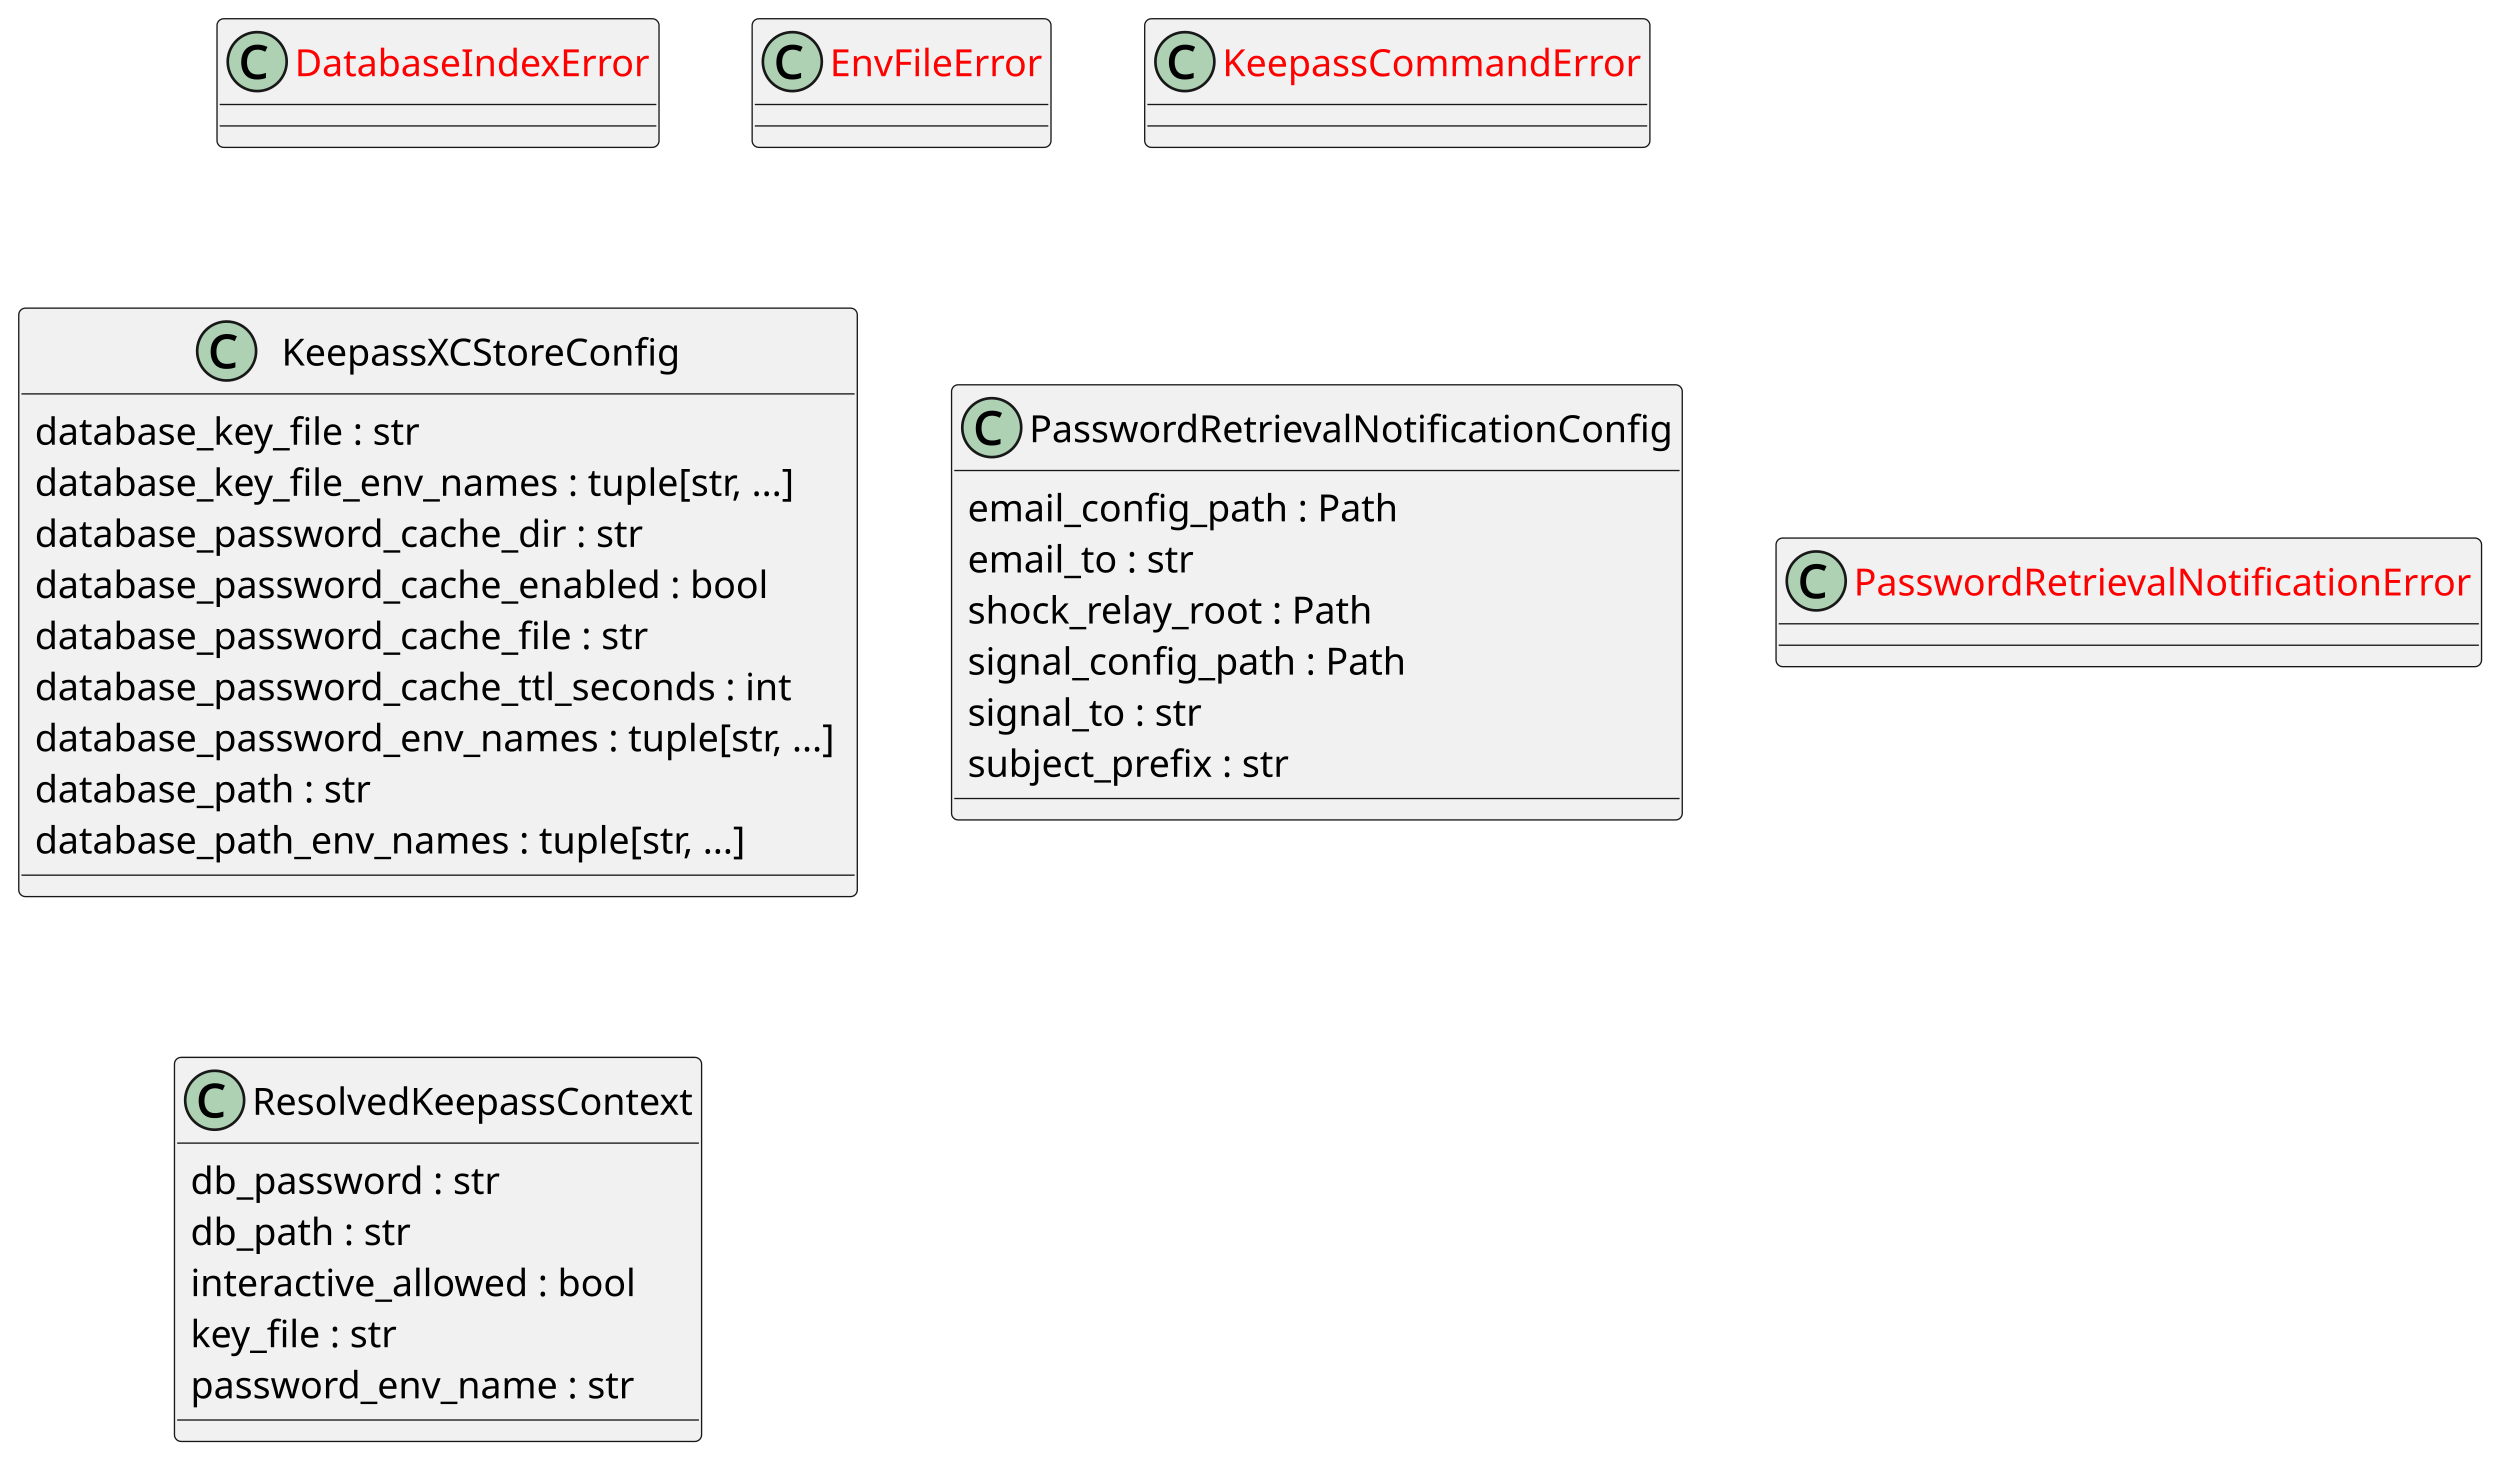
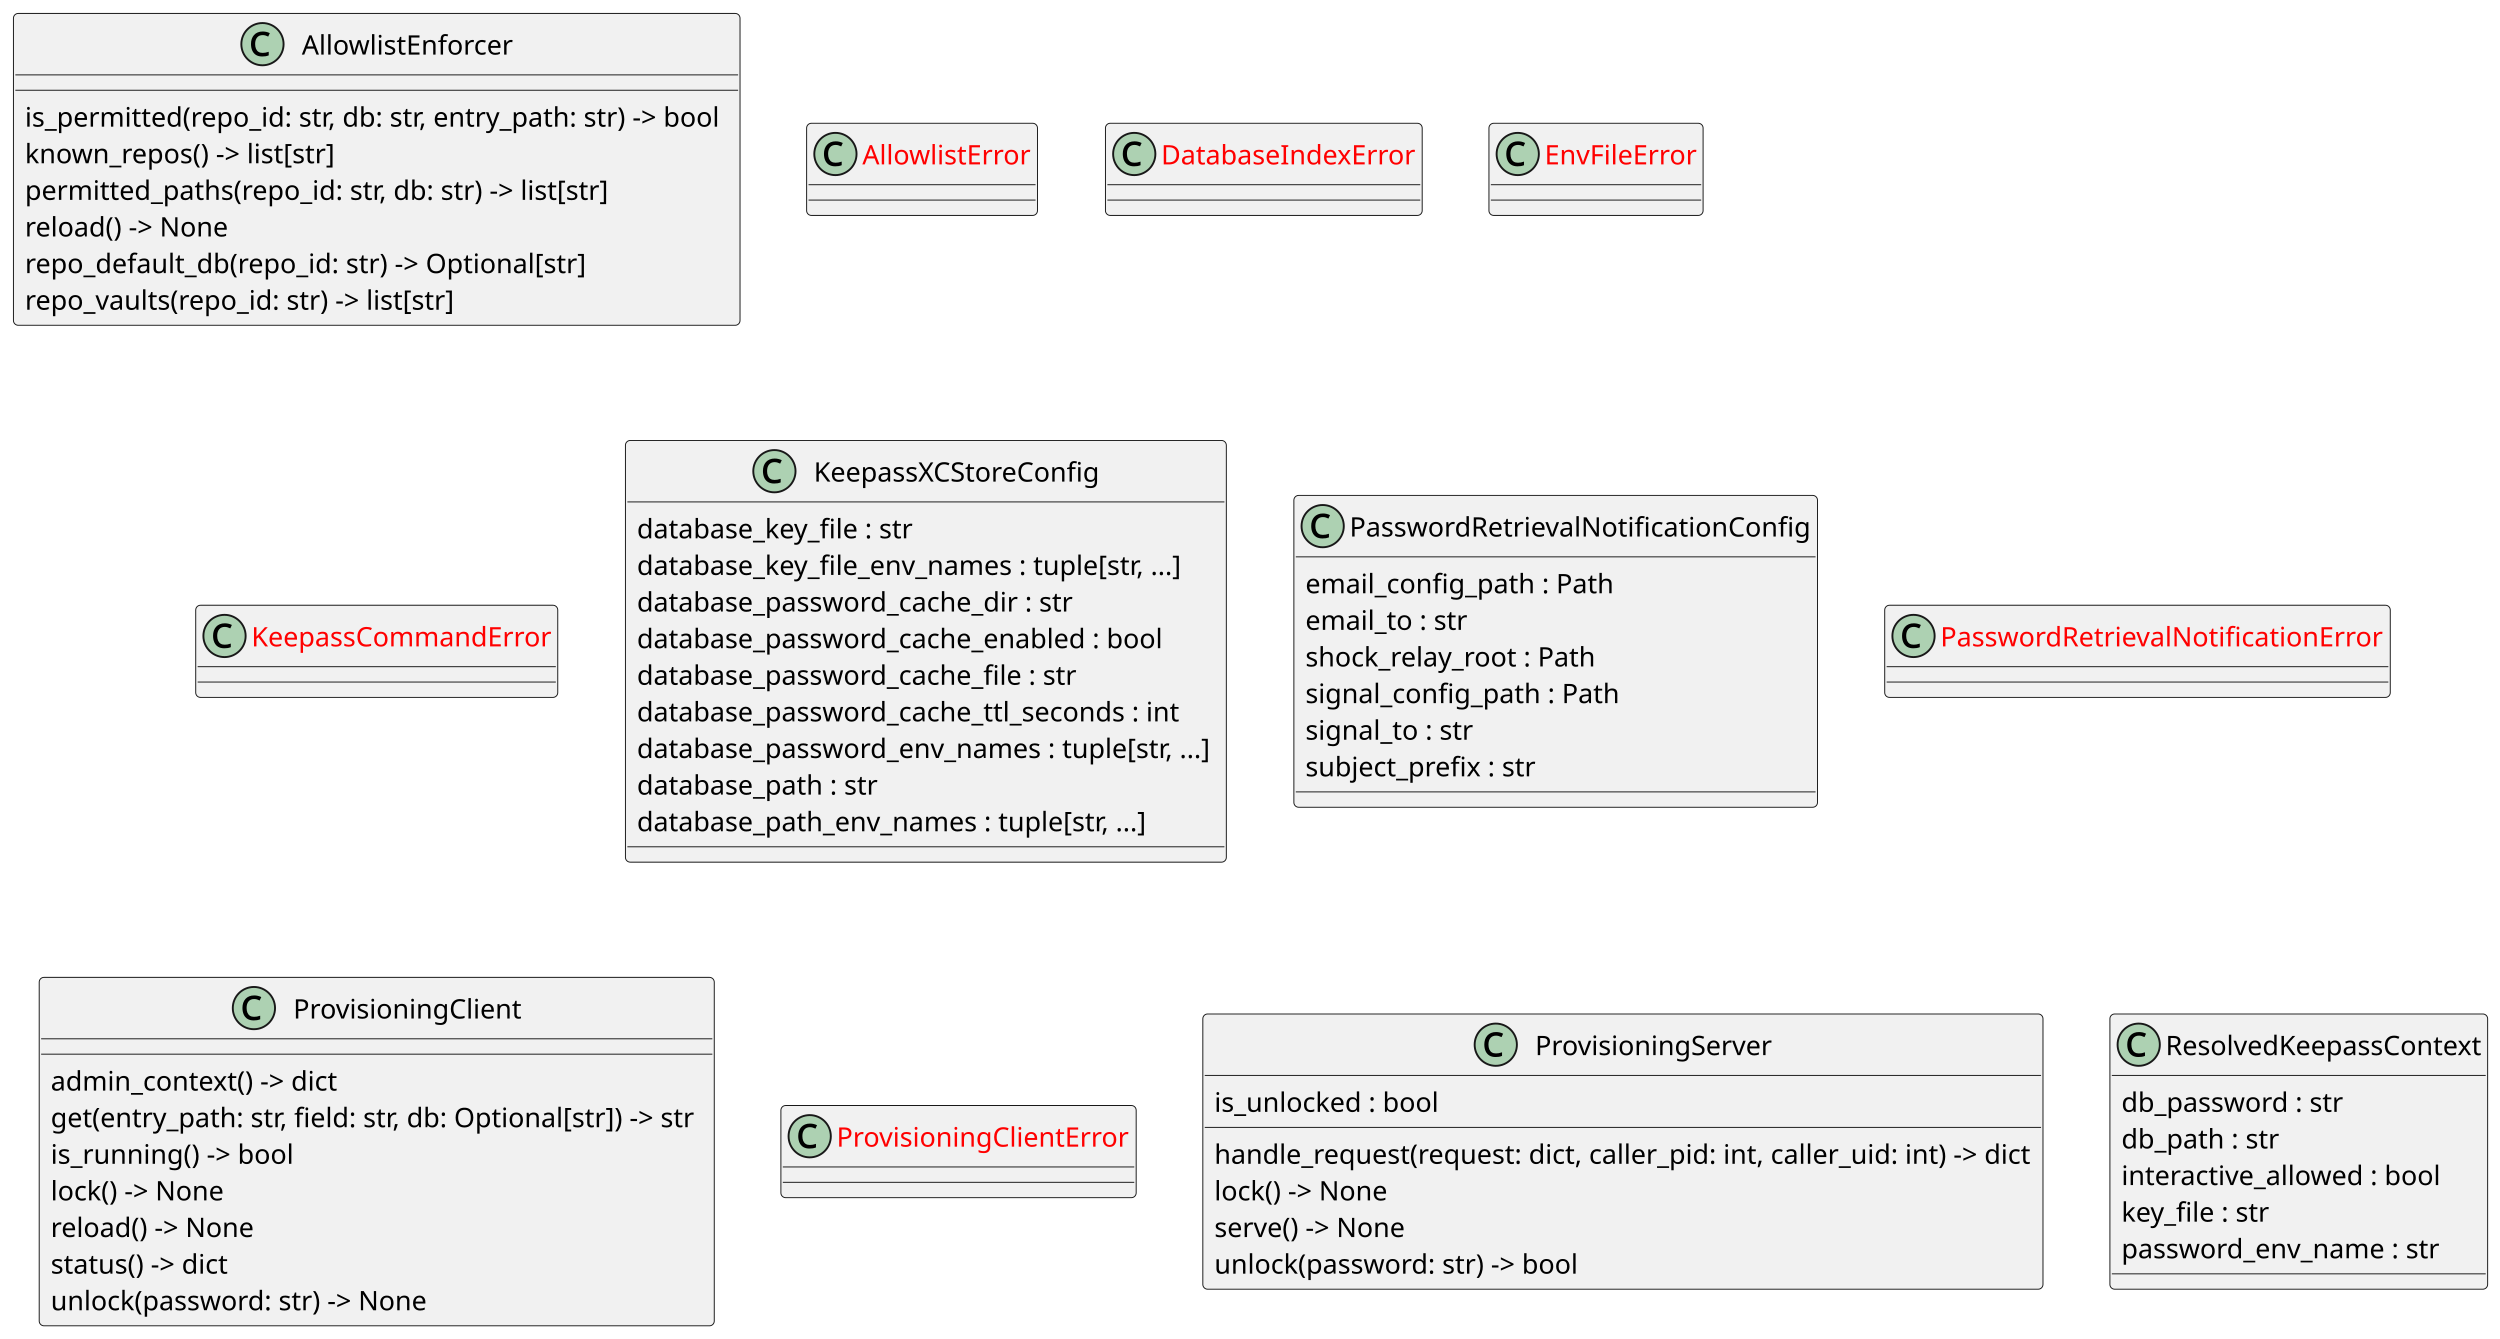
- <svg xmlns="http://www.w3.org/2000/svg" contentStyleType="text/css" data-diagram-type="CLASS" height="544px" preserveAspectRatio="none" style="width:933px;height:544px;background:#FFFFFF;" version="1.1" viewBox="0 0 933 544" width="933px" zoomAndPan="magnify">
+ <svg xmlns="http://www.w3.org/2000/svg" contentStyleType="text/css" data-diagram-type="CLASS" height="697px" preserveAspectRatio="none" style="width:1302px;height:697px;background:#FFFFFF;" version="1.1" viewBox="0 0 1302 697" width="1302px" zoomAndPan="magnify">
  <defs />
  <g>
-     <g class="entity" data-qualified-name="src.auto_pass.dbindex.DatabaseIndexError" data-source-line="2" id="ent0002">
-       <rect fill="#F1F1F1" height="48" rx="2.5" ry="2.5" style="stroke:#181818;stroke-width:0.5;" width="164.958" x="80.99" y="7" />
-       <ellipse cx="95.99" cy="23" fill="#ADD1B2" rx="11" ry="11" style="stroke:#181818;stroke-width:1;" />
-       <path d="M96.099,18.531 Q95.177,18.531 94.443,18.844 Q93.724,19.156 93.224,19.75 Q92.724,20.328 92.443,21.203 Q92.177,22.078 92.177,23.172 Q92.177,24.609 92.615,25.656 Q93.068,26.703 93.912,27.25 Q94.771,27.797 96.084,27.797 Q96.865,27.797 97.552,27.672 Q98.256,27.531 99.256,27.219 L99.256,29.094 Q98.396,29.422 97.631,29.547 Q96.881,29.672 95.865,29.672 Q93.943,29.672 92.631,28.875 Q91.334,28.062 90.677,26.594 Q90.021,25.109 90.021,23.141 Q90.021,21.719 90.412,20.547 Q90.818,19.359 91.599,18.484 Q92.381,17.609 93.521,17.141 Q94.662,16.656 96.131,16.656 Q97.084,16.656 97.974,16.859 Q98.881,17.047 99.818,17.516 L98.99,19.297 Q98.209,18.922 97.552,18.734 Q96.896,18.531 96.099,18.531 Z " fill="#000000" />
-       <text fill="#FF0000" font-family="sans-serif" font-size="14" lengthAdjust="spacing" textLength="132.958" x="109.99" y="28.432">DatabaseIndexError</text>
-       <line style="stroke:#181818;stroke-width:0.5;" x1="81.99" x2="244.947" y1="39" y2="39" />
-       <line style="stroke:#181818;stroke-width:0.5;" x1="81.99" x2="244.947" y1="47" y2="47" />
+     <g class="entity" data-qualified-name="src.auto_pass.allowlist.AllowlistEnforcer" data-source-line="2" id="ent0002">
+       <rect fill="#F1F1F1" height="162.407" rx="2.5" ry="2.5" style="stroke:#181818;stroke-width:0.5;" width="378.407" x="7" y="7" />
+       <ellipse cx="136.689" cy="23" fill="#ADD1B2" rx="11" ry="11" style="stroke:#181818;stroke-width:1;" />
+       <path d="M136.798,18.281 Q135.876,18.281 135.142,18.594 Q134.423,18.906 133.923,19.5 Q133.423,20.078 133.142,20.953 Q132.876,21.828 132.876,22.922 Q132.876,24.359 133.314,25.406 Q133.767,26.453 134.61,27 Q135.47,27.547 136.782,27.547 Q137.564,27.547 138.251,27.422 Q138.954,27.281 139.954,26.969 L139.954,28.844 Q139.095,29.172 138.329,29.297 Q137.579,29.422 136.564,29.422 Q134.642,29.422 133.329,28.625 Q132.032,27.812 131.376,26.344 Q130.72,24.859 130.72,22.891 Q130.72,21.469 131.11,20.297 Q131.517,19.109 132.298,18.234 Q133.079,17.359 134.22,16.891 Q135.36,16.406 136.829,16.406 Q137.782,16.406 138.673,16.609 Q139.579,16.797 140.517,17.266 L139.689,19.047 Q138.907,18.672 138.251,18.484 Q137.595,18.281 136.798,18.281 Z " fill="#000000" />
+       <text fill="#000000" font-family="sans-serif" font-size="14" lengthAdjust="spacing" textLength="110.53" x="157.189" y="28.432">AllowlistEnforcer</text>
+       <line style="stroke:#181818;stroke-width:0.5;" x1="8" x2="384.407" y1="39" y2="39" />
+       <line style="stroke:#181818;stroke-width:0.5;" x1="8" x2="384.407" y1="47" y2="47" />
+       <text fill="#000000" font-family="sans-serif" font-size="14" lengthAdjust="spacing" textLength="366.407" x="13" y="65.966">is_permitted(repo_id: str, db: str, entry_path: str) -&gt; bool</text>
+       <text fill="#000000" font-family="sans-serif" font-size="14" lengthAdjust="spacing" textLength="161.867" x="13" y="85.034">known_repos() -&gt; list[str]</text>
+       <text fill="#000000" font-family="sans-serif" font-size="14" lengthAdjust="spacing" textLength="306.305" x="13" y="104.102">permitted_paths(repo_id: str, db: str) -&gt; list[str]</text>
+       <text fill="#000000" font-family="sans-serif" font-size="14" lengthAdjust="spacing" textLength="106.078" x="13" y="123.17">reload() -&gt; None</text>
+       <text fill="#000000" font-family="sans-serif" font-size="14" lengthAdjust="spacing" textLength="292.781" x="13" y="142.238">repo_default_db(repo_id: str) -&gt; Optional[str]</text>
+       <text fill="#000000" font-family="sans-serif" font-size="14" lengthAdjust="spacing" textLength="224.027" x="13" y="161.305">repo_vaults(repo_id: str) -&gt; list[str]</text>
    </g>
-     <g class="entity" data-qualified-name="src.auto_pass.envfile.EnvFileError" data-source-line="4" id="ent0003">
-       <rect fill="#F1F1F1" height="48" rx="2.5" ry="2.5" style="stroke:#181818;stroke-width:0.5;" width="111.534" x="280.7" y="7" />
-       <ellipse cx="295.7" cy="23" fill="#ADD1B2" rx="11" ry="11" style="stroke:#181818;stroke-width:1;" />
-       <path d="M295.809,18.531 Q294.887,18.531 294.153,18.844 Q293.434,19.156 292.934,19.75 Q292.434,20.328 292.153,21.203 Q291.887,22.078 291.887,23.172 Q291.887,24.609 292.325,25.656 Q292.778,26.703 293.622,27.25 Q294.481,27.797 295.794,27.797 Q296.575,27.797 297.262,27.672 Q297.966,27.531 298.966,27.219 L298.966,29.094 Q298.106,29.422 297.341,29.547 Q296.591,29.672 295.575,29.672 Q293.653,29.672 292.341,28.875 Q291.044,28.062 290.387,26.594 Q289.731,25.109 289.731,23.141 Q289.731,21.719 290.122,20.547 Q290.528,19.359 291.309,18.484 Q292.091,17.609 293.231,17.141 Q294.372,16.656 295.841,16.656 Q296.794,16.656 297.684,16.859 Q298.591,17.047 299.528,17.516 L298.7,19.297 Q297.919,18.922 297.262,18.734 Q296.606,18.531 295.809,18.531 Z " fill="#000000" />
-       <text fill="#FF0000" font-family="sans-serif" font-size="14" lengthAdjust="spacing" textLength="79.534" x="309.7" y="28.432">EnvFileError</text>
-       <line style="stroke:#181818;stroke-width:0.5;" x1="281.7" x2="391.234" y1="39" y2="39" />
-       <line style="stroke:#181818;stroke-width:0.5;" x1="281.7" x2="391.234" y1="47" y2="47" />
+     <g class="entity" data-qualified-name="src.auto_pass.allowlist.AllowlistError" data-source-line="10" id="ent0003">
+       <rect fill="#F1F1F1" height="48" rx="2.5" ry="2.5" style="stroke:#181818;stroke-width:0.5;" width="120.228" x="420.09" y="64.2" />
+       <ellipse cx="435.09" cy="80.2" fill="#ADD1B2" rx="11" ry="11" style="stroke:#181818;stroke-width:1;" />
+       <path d="M435.199,75.481 Q434.277,75.481 433.543,75.794 Q432.824,76.106 432.324,76.7 Q431.824,77.278 431.543,78.153 Q431.277,79.028 431.277,80.122 Q431.277,81.559 431.715,82.606 Q432.168,83.653 433.012,84.2 Q433.871,84.747 435.184,84.747 Q435.965,84.747 436.652,84.622 Q437.356,84.481 438.356,84.169 L438.356,86.044 Q437.496,86.372 436.731,86.497 Q435.981,86.622 434.965,86.622 Q433.043,86.622 431.731,85.825 Q430.434,85.013 429.777,83.544 Q429.121,82.059 429.121,80.091 Q429.121,78.669 429.512,77.497 Q429.918,76.309 430.699,75.434 Q431.481,74.559 432.621,74.091 Q433.762,73.606 435.231,73.606 Q436.184,73.606 437.074,73.809 Q437.981,73.997 438.918,74.466 L438.09,76.247 Q437.309,75.872 436.652,75.684 Q435.996,75.481 435.199,75.481 Z " fill="#000000" />
+       <text fill="#FF0000" font-family="sans-serif" font-size="14" lengthAdjust="spacing" textLength="88.228" x="449.09" y="85.632">AllowlistError</text>
+       <line style="stroke:#181818;stroke-width:0.5;" x1="421.09" x2="539.318" y1="96.2" y2="96.2" />
+       <line style="stroke:#181818;stroke-width:0.5;" x1="421.09" x2="539.318" y1="104.2" y2="104.2" />
    </g>
-     <g class="entity" data-qualified-name="src.auto_pass.keepassxc.KeepassCommandError" data-source-line="6" id="ent0004">
-       <rect fill="#F1F1F1" height="48" rx="2.5" ry="2.5" style="stroke:#181818;stroke-width:0.5;" width="188.547" x="427.2" y="7" />
-       <ellipse cx="442.2" cy="23" fill="#ADD1B2" rx="11" ry="11" style="stroke:#181818;stroke-width:1;" />
-       <path d="M442.309,18.531 Q441.387,18.531 440.653,18.844 Q439.934,19.156 439.434,19.75 Q438.934,20.328 438.653,21.203 Q438.387,22.078 438.387,23.172 Q438.387,24.609 438.825,25.656 Q439.278,26.703 440.122,27.25 Q440.981,27.797 442.294,27.797 Q443.075,27.797 443.762,27.672 Q444.466,27.531 445.466,27.219 L445.466,29.094 Q444.606,29.422 443.841,29.547 Q443.091,29.672 442.075,29.672 Q440.153,29.672 438.841,28.875 Q437.544,28.062 436.887,26.594 Q436.231,25.109 436.231,23.141 Q436.231,21.719 436.622,20.547 Q437.028,19.359 437.809,18.484 Q438.591,17.609 439.731,17.141 Q440.872,16.656 442.341,16.656 Q443.294,16.656 444.184,16.859 Q445.091,17.047 446.028,17.516 L445.2,19.297 Q444.419,18.922 443.762,18.734 Q443.106,18.531 442.309,18.531 Z " fill="#000000" />
-       <text fill="#FF0000" font-family="sans-serif" font-size="14" lengthAdjust="spacing" textLength="156.547" x="456.2" y="28.432">KeepassCommandError</text>
-       <line style="stroke:#181818;stroke-width:0.5;" x1="428.2" x2="614.747" y1="39" y2="39" />
-       <line style="stroke:#181818;stroke-width:0.5;" x1="428.2" x2="614.747" y1="47" y2="47" />
+     <g class="entity" data-qualified-name="src.auto_pass.dbindex.DatabaseIndexError" data-source-line="12" id="ent0004">
+       <rect fill="#F1F1F1" height="48" rx="2.5" ry="2.5" style="stroke:#181818;stroke-width:0.5;" width="164.958" x="575.72" y="64.2" />
+       <ellipse cx="590.72" cy="80.2" fill="#ADD1B2" rx="11" ry="11" style="stroke:#181818;stroke-width:1;" />
+       <path d="M590.829,75.481 Q589.908,75.481 589.173,75.794 Q588.454,76.106 587.954,76.7 Q587.454,77.278 587.173,78.153 Q586.908,79.028 586.908,80.122 Q586.908,81.559 587.345,82.606 Q587.798,83.653 588.642,84.2 Q589.501,84.747 590.814,84.747 Q591.595,84.747 592.283,84.622 Q592.986,84.481 593.986,84.169 L593.986,86.044 Q593.126,86.372 592.361,86.497 Q591.611,86.622 590.595,86.622 Q588.673,86.622 587.361,85.825 Q586.064,85.013 585.408,83.544 Q584.751,82.059 584.751,80.091 Q584.751,78.669 585.142,77.497 Q585.548,76.309 586.329,75.434 Q587.111,74.559 588.251,74.091 Q589.392,73.606 590.861,73.606 Q591.814,73.606 592.704,73.809 Q593.611,73.997 594.548,74.466 L593.72,76.247 Q592.939,75.872 592.283,75.684 Q591.626,75.481 590.829,75.481 Z " fill="#000000" />
+       <text fill="#FF0000" font-family="sans-serif" font-size="14" lengthAdjust="spacing" textLength="132.958" x="604.72" y="85.632">DatabaseIndexError</text>
+       <line style="stroke:#181818;stroke-width:0.5;" x1="576.72" x2="739.678" y1="96.2" y2="96.2" />
+       <line style="stroke:#181818;stroke-width:0.5;" x1="576.72" x2="739.678" y1="104.2" y2="104.2" />
    </g>
-     <g class="entity" data-qualified-name="src.auto_pass.keepassxc.KeepassXCStoreConfig" data-source-line="8" id="ent0005">
-       <rect fill="#F1F1F1" height="219.611" rx="2.5" ry="2.5" style="stroke:#181818;stroke-width:0.5;" width="312.943" x="7" y="115" />
-       <ellipse cx="84.581" cy="131" fill="#ADD1B2" rx="11" ry="11" style="stroke:#181818;stroke-width:1;" />
-       <path d="M84.69,126.531 Q83.768,126.531 83.034,126.844 Q82.315,127.156 81.815,127.75 Q81.315,128.328 81.034,129.203 Q80.768,130.078 80.768,131.172 Q80.768,132.609 81.206,133.656 Q81.659,134.703 82.503,135.25 Q83.362,135.797 84.674,135.797 Q85.456,135.797 86.143,135.672 Q86.846,135.531 87.846,135.219 L87.846,137.094 Q86.987,137.422 86.221,137.547 Q85.471,137.672 84.456,137.672 Q82.534,137.672 81.221,136.875 Q79.924,136.062 79.268,134.594 Q78.612,133.109 78.612,131.141 Q78.612,129.719 79.003,128.547 Q79.409,127.359 80.19,126.484 Q80.971,125.609 82.112,125.141 Q83.253,124.656 84.721,124.656 Q85.674,124.656 86.565,124.859 Q87.471,125.047 88.409,125.516 L87.581,127.297 Q86.799,126.922 86.143,126.734 Q85.487,126.531 84.69,126.531 Z " fill="#000000" />
-       <text fill="#000000" font-family="sans-serif" font-size="14" lengthAdjust="spacing" textLength="149.281" x="105.081" y="136.432">KeepassXCStoreConfig</text>
-       <line style="stroke:#181818;stroke-width:0.5;" x1="8" x2="318.943" y1="147" y2="147" />
-       <text fill="#000000" font-family="sans-serif" font-size="14" lengthAdjust="spacing" textLength="143.891" x="13" y="165.966">database_key_file : str</text>
-       <text fill="#000000" font-family="sans-serif" font-size="14" lengthAdjust="spacing" textLength="285.865" x="13" y="185.034">database_key_file_env_names : tuple[str, ...]</text>
-       <text fill="#000000" font-family="sans-serif" font-size="14" lengthAdjust="spacing" textLength="227.247" x="13" y="204.102">database_password_cache_dir : str</text>
-       <text fill="#000000" font-family="sans-serif" font-size="14" lengthAdjust="spacing" textLength="273.993" x="13" y="223.17">database_password_cache_enabled : bool</text>
-       <text fill="#000000" font-family="sans-serif" font-size="14" lengthAdjust="spacing" textLength="229.179" x="13" y="242.238">database_password_cache_file : str</text>
-       <text fill="#000000" font-family="sans-serif" font-size="14" lengthAdjust="spacing" textLength="282.715" x="13" y="261.305">database_password_cache_ttl_seconds : int</text>
-       <text fill="#000000" font-family="sans-serif" font-size="14" lengthAdjust="spacing" textLength="300.943" x="13" y="280.373">database_password_env_names : tuple[str, ...]</text>
-       <text fill="#000000" font-family="sans-serif" font-size="14" lengthAdjust="spacing" textLength="125.398" x="13" y="299.441">database_path : str</text>
-       <text fill="#000000" font-family="sans-serif" font-size="14" lengthAdjust="spacing" textLength="267.371" x="13" y="318.509">database_path_env_names : tuple[str, ...]</text>
-       <line style="stroke:#181818;stroke-width:0.5;" x1="8" x2="318.943" y1="326.611" y2="326.611" />
+     <g class="entity" data-qualified-name="src.auto_pass.envfile.EnvFileError" data-source-line="14" id="ent0005">
+       <rect fill="#F1F1F1" height="48" rx="2.5" ry="2.5" style="stroke:#181818;stroke-width:0.5;" width="111.534" x="775.44" y="64.2" />
+       <ellipse cx="790.44" cy="80.2" fill="#ADD1B2" rx="11" ry="11" style="stroke:#181818;stroke-width:1;" />
+       <path d="M790.549,75.481 Q789.628,75.481 788.893,75.794 Q788.174,76.106 787.674,76.7 Q787.174,77.278 786.893,78.153 Q786.628,79.028 786.628,80.122 Q786.628,81.559 787.065,82.606 Q787.518,83.653 788.362,84.2 Q789.221,84.747 790.534,84.747 Q791.315,84.747 792.003,84.622 Q792.706,84.481 793.706,84.169 L793.706,86.044 Q792.846,86.372 792.081,86.497 Q791.331,86.622 790.315,86.622 Q788.393,86.622 787.081,85.825 Q785.784,85.013 785.128,83.544 Q784.471,82.059 784.471,80.091 Q784.471,78.669 784.862,77.497 Q785.268,76.309 786.049,75.434 Q786.831,74.559 787.971,74.091 Q789.112,73.606 790.581,73.606 Q791.534,73.606 792.424,73.809 Q793.331,73.997 794.268,74.466 L793.44,76.247 Q792.659,75.872 792.003,75.684 Q791.346,75.481 790.549,75.481 Z " fill="#000000" />
+       <text fill="#FF0000" font-family="sans-serif" font-size="14" lengthAdjust="spacing" textLength="79.534" x="804.44" y="85.632">EnvFileError</text>
+       <line style="stroke:#181818;stroke-width:0.5;" x1="776.44" x2="885.974" y1="96.2" y2="96.2" />
+       <line style="stroke:#181818;stroke-width:0.5;" x1="776.44" x2="885.974" y1="104.2" y2="104.2" />
    </g>
-     <g class="entity" data-qualified-name="src.auto_pass.notifications.PasswordRetrievalNotificationConfig" data-source-line="19" id="ent0006">
-       <rect fill="#F1F1F1" height="162.407" rx="2.5" ry="2.5" style="stroke:#181818;stroke-width:0.5;" width="272.701" x="355.12" y="143.6" />
-       <ellipse cx="370.12" cy="159.6" fill="#ADD1B2" rx="11" ry="11" style="stroke:#181818;stroke-width:1;" />
-       <path d="M370.229,155.131 Q369.308,155.131 368.573,155.444 Q367.854,155.756 367.354,156.35 Q366.854,156.928 366.573,157.803 Q366.308,158.678 366.308,159.772 Q366.308,161.209 366.745,162.256 Q367.198,163.303 368.042,163.85 Q368.901,164.397 370.214,164.397 Q370.995,164.397 371.683,164.272 Q372.386,164.131 373.386,163.819 L373.386,165.694 Q372.526,166.022 371.761,166.147 Q371.011,166.272 369.995,166.272 Q368.073,166.272 366.761,165.475 Q365.464,164.662 364.808,163.194 Q364.151,161.709 364.151,159.741 Q364.151,158.319 364.542,157.147 Q364.948,155.959 365.729,155.084 Q366.511,154.209 367.651,153.741 Q368.792,153.256 370.261,153.256 Q371.214,153.256 372.104,153.459 Q373.011,153.647 373.948,154.116 L373.12,155.897 Q372.339,155.522 371.683,155.334 Q371.026,155.131 370.229,155.131 Z " fill="#000000" />
-       <text fill="#000000" font-family="sans-serif" font-size="14" lengthAdjust="spacing" textLength="240.701" x="384.12" y="165.032">PasswordRetrievalNotificationConfig</text>
-       <line style="stroke:#181818;stroke-width:0.5;" x1="356.12" x2="626.821" y1="175.6" y2="175.6" />
-       <text fill="#000000" font-family="sans-serif" font-size="14" lengthAdjust="spacing" textLength="160.607" x="361.12" y="194.566">email_config_path : Path</text>
-       <text fill="#000000" font-family="sans-serif" font-size="14" lengthAdjust="spacing" textLength="84.378" x="361.12" y="213.634">email_to : str</text>
-       <text fill="#000000" font-family="sans-serif" font-size="14" lengthAdjust="spacing" textLength="151.577" x="361.12" y="232.702">shock_relay_root : Path</text>
-       <text fill="#000000" font-family="sans-serif" font-size="14" lengthAdjust="spacing" textLength="163.589" x="361.12" y="251.77">signal_config_path : Path</text>
-       <text fill="#000000" font-family="sans-serif" font-size="14" lengthAdjust="spacing" textLength="87.36" x="361.12" y="270.838">signal_to : str</text>
-       <text fill="#000000" font-family="sans-serif" font-size="14" lengthAdjust="spacing" textLength="120.162" x="361.12" y="289.906">subject_prefix : str</text>
-       <line style="stroke:#181818;stroke-width:0.5;" x1="356.12" x2="626.821" y1="298.007" y2="298.007" />
+     <g class="entity" data-qualified-name="src.auto_pass.keepassxc.KeepassCommandError" data-source-line="16" id="ent0006">
+       <rect fill="#F1F1F1" height="48" rx="2.5" ry="2.5" style="stroke:#181818;stroke-width:0.5;" width="188.547" x="101.93" y="315.21" />
+       <ellipse cx="116.93" cy="331.21" fill="#ADD1B2" rx="11" ry="11" style="stroke:#181818;stroke-width:1;" />
+       <path d="M117.039,326.491 Q116.118,326.491 115.383,326.804 Q114.664,327.116 114.164,327.71 Q113.664,328.288 113.383,329.163 Q113.118,330.038 113.118,331.132 Q113.118,332.569 113.555,333.616 Q114.008,334.663 114.852,335.21 Q115.711,335.757 117.024,335.757 Q117.805,335.757 118.493,335.632 Q119.196,335.491 120.196,335.179 L120.196,337.054 Q119.336,337.382 118.571,337.507 Q117.821,337.632 116.805,337.632 Q114.883,337.632 113.571,336.835 Q112.274,336.022 111.618,334.554 Q110.961,333.069 110.961,331.101 Q110.961,329.679 111.352,328.507 Q111.758,327.319 112.539,326.444 Q113.321,325.569 114.461,325.101 Q115.602,324.616 117.071,324.616 Q118.024,324.616 118.914,324.819 Q119.821,325.007 120.758,325.476 L119.93,327.257 Q119.149,326.882 118.493,326.694 Q117.836,326.491 117.039,326.491 Z " fill="#000000" />
+       <text fill="#FF0000" font-family="sans-serif" font-size="14" lengthAdjust="spacing" textLength="156.547" x="130.93" y="336.642">KeepassCommandError</text>
+       <line style="stroke:#181818;stroke-width:0.5;" x1="102.93" x2="289.477" y1="347.21" y2="347.21" />
+       <line style="stroke:#181818;stroke-width:0.5;" x1="102.93" x2="289.477" y1="355.21" y2="355.21" />
    </g>
-     <g class="entity" data-qualified-name="src.auto_pass.notifications.PasswordRetrievalNotificationError" data-source-line="27" id="ent0007">
-       <rect fill="#F1F1F1" height="48" rx="2.5" ry="2.5" style="stroke:#181818;stroke-width:0.5;" width="263.293" x="662.82" y="200.8" />
-       <ellipse cx="677.82" cy="216.8" fill="#ADD1B2" rx="11" ry="11" style="stroke:#181818;stroke-width:1;" />
-       <path d="M677.929,212.331 Q677.008,212.331 676.273,212.644 Q675.554,212.956 675.054,213.55 Q674.554,214.128 674.273,215.003 Q674.008,215.878 674.008,216.972 Q674.008,218.409 674.445,219.456 Q674.898,220.503 675.742,221.05 Q676.601,221.597 677.914,221.597 Q678.695,221.597 679.383,221.472 Q680.086,221.331 681.086,221.019 L681.086,222.894 Q680.226,223.222 679.461,223.347 Q678.711,223.472 677.695,223.472 Q675.773,223.472 674.461,222.675 Q673.164,221.863 672.508,220.394 Q671.851,218.909 671.851,216.941 Q671.851,215.519 672.242,214.347 Q672.648,213.159 673.429,212.284 Q674.211,211.409 675.351,210.941 Q676.492,210.456 677.961,210.456 Q678.914,210.456 679.804,210.659 Q680.711,210.847 681.648,211.316 L680.82,213.097 Q680.039,212.722 679.383,212.534 Q678.726,212.331 677.929,212.331 Z " fill="#000000" />
-       <text fill="#FF0000" font-family="sans-serif" font-size="14" lengthAdjust="spacing" textLength="231.293" x="691.82" y="222.232">PasswordRetrievalNotificationError</text>
-       <line style="stroke:#181818;stroke-width:0.5;" x1="663.82" x2="925.113" y1="232.8" y2="232.8" />
-       <line style="stroke:#181818;stroke-width:0.5;" x1="663.82" x2="925.113" y1="240.8" y2="240.8" />
+     <g class="entity" data-qualified-name="src.auto_pass.keepassxc.KeepassXCStoreConfig" data-source-line="18" id="ent0007">
+       <rect fill="#F1F1F1" height="219.611" rx="2.5" ry="2.5" style="stroke:#181818;stroke-width:0.5;" width="312.943" x="325.73" y="229.4" />
+       <ellipse cx="403.311" cy="245.4" fill="#ADD1B2" rx="11" ry="11" style="stroke:#181818;stroke-width:1;" />
+       <path d="M403.42,240.681 Q402.498,240.681 401.764,240.994 Q401.045,241.306 400.545,241.9 Q400.045,242.478 399.764,243.353 Q399.498,244.228 399.498,245.322 Q399.498,246.759 399.936,247.806 Q400.389,248.853 401.233,249.4 Q402.092,249.947 403.404,249.947 Q404.186,249.947 404.873,249.822 Q405.576,249.681 406.576,249.369 L406.576,251.244 Q405.717,251.572 404.951,251.697 Q404.201,251.822 403.186,251.822 Q401.264,251.822 399.951,251.025 Q398.654,250.213 397.998,248.744 Q397.342,247.259 397.342,245.291 Q397.342,243.869 397.733,242.697 Q398.139,241.509 398.92,240.634 Q399.701,239.759 400.842,239.291 Q401.983,238.806 403.451,238.806 Q404.404,238.806 405.295,239.009 Q406.201,239.197 407.139,239.666 L406.311,241.447 Q405.529,241.072 404.873,240.884 Q404.217,240.681 403.42,240.681 Z " fill="#000000" />
+       <text fill="#000000" font-family="sans-serif" font-size="14" lengthAdjust="spacing" textLength="149.281" x="423.811" y="250.832">KeepassXCStoreConfig</text>
+       <line style="stroke:#181818;stroke-width:0.5;" x1="326.73" x2="637.673" y1="261.4" y2="261.4" />
+       <text fill="#000000" font-family="sans-serif" font-size="14" lengthAdjust="spacing" textLength="143.891" x="331.73" y="280.366">database_key_file : str</text>
+       <text fill="#000000" font-family="sans-serif" font-size="14" lengthAdjust="spacing" textLength="285.865" x="331.73" y="299.434">database_key_file_env_names : tuple[str, ...]</text>
+       <text fill="#000000" font-family="sans-serif" font-size="14" lengthAdjust="spacing" textLength="227.247" x="331.73" y="318.502">database_password_cache_dir : str</text>
+       <text fill="#000000" font-family="sans-serif" font-size="14" lengthAdjust="spacing" textLength="273.993" x="331.73" y="337.57">database_password_cache_enabled : bool</text>
+       <text fill="#000000" font-family="sans-serif" font-size="14" lengthAdjust="spacing" textLength="229.179" x="331.73" y="356.638">database_password_cache_file : str</text>
+       <text fill="#000000" font-family="sans-serif" font-size="14" lengthAdjust="spacing" textLength="282.715" x="331.73" y="375.705">database_password_cache_ttl_seconds : int</text>
+       <text fill="#000000" font-family="sans-serif" font-size="14" lengthAdjust="spacing" textLength="300.943" x="331.73" y="394.773">database_password_env_names : tuple[str, ...]</text>
+       <text fill="#000000" font-family="sans-serif" font-size="14" lengthAdjust="spacing" textLength="125.398" x="331.73" y="413.841">database_path : str</text>
+       <text fill="#000000" font-family="sans-serif" font-size="14" lengthAdjust="spacing" textLength="267.371" x="331.73" y="432.909">database_path_env_names : tuple[str, ...]</text>
+       <line style="stroke:#181818;stroke-width:0.5;" x1="326.73" x2="637.673" y1="441.011" y2="441.011" />
    </g>
-     <g class="entity" data-qualified-name="src.auto_pass.keepassxc.ResolvedKeepassContext" data-source-line="29" id="ent0008">
-       <rect fill="#F1F1F1" height="143.34" rx="2.5" ry="2.5" style="stroke:#181818;stroke-width:0.5;" width="196.723" x="65.11" y="394.61" />
-       <ellipse cx="80.11" cy="410.61" fill="#ADD1B2" rx="11" ry="11" style="stroke:#181818;stroke-width:1;" />
-       <path d="M80.219,406.141 Q79.297,406.141 78.563,406.454 Q77.844,406.766 77.344,407.36 Q76.844,407.938 76.563,408.813 Q76.297,409.688 76.297,410.782 Q76.297,412.219 76.735,413.266 Q77.188,414.313 78.032,414.86 Q78.891,415.407 80.204,415.407 Q80.985,415.407 81.672,415.282 Q82.376,415.141 83.376,414.829 L83.376,416.704 Q82.516,417.032 81.751,417.157 Q81.001,417.282 79.985,417.282 Q78.063,417.282 76.751,416.485 Q75.454,415.673 74.797,414.204 Q74.141,412.719 74.141,410.751 Q74.141,409.329 74.532,408.157 Q74.938,406.969 75.719,406.094 Q76.501,405.219 77.641,404.751 Q78.782,404.266 80.251,404.266 Q81.204,404.266 82.094,404.469 Q83.001,404.657 83.938,405.126 L83.11,406.907 Q82.329,406.532 81.672,406.344 Q81.016,406.141 80.219,406.141 Z " fill="#000000" />
-       <text fill="#000000" font-family="sans-serif" font-size="14" lengthAdjust="spacing" textLength="164.723" x="94.11" y="416.042">ResolvedKeepassContext</text>
-       <line style="stroke:#181818;stroke-width:0.5;" x1="66.11" x2="260.833" y1="426.61" y2="426.61" />
-       <text fill="#000000" font-family="sans-serif" font-size="14" lengthAdjust="spacing" textLength="115.752" x="71.11" y="445.576">db_password : str</text>
-       <text fill="#000000" font-family="sans-serif" font-size="14" lengthAdjust="spacing" textLength="82.18" x="71.11" y="464.644">db_path : str</text>
-       <text fill="#000000" font-family="sans-serif" font-size="14" lengthAdjust="spacing" textLength="166.711" x="71.11" y="483.712">interactive_allowed : bool</text>
-       <text fill="#000000" font-family="sans-serif" font-size="14" lengthAdjust="spacing" textLength="77.238" x="71.11" y="502.78">key_file : str</text>
-       <text fill="#000000" font-family="sans-serif" font-size="14" lengthAdjust="spacing" textLength="165.899" x="71.11" y="521.848">password_env_name : str</text>
-       <line style="stroke:#181818;stroke-width:0.5;" x1="66.11" x2="260.833" y1="529.95" y2="529.95" />
+     <g class="entity" data-qualified-name="src.auto_pass.notifications.PasswordRetrievalNotificationConfig" data-source-line="29" id="ent0008">
+       <rect fill="#F1F1F1" height="162.407" rx="2.5" ry="2.5" style="stroke:#181818;stroke-width:0.5;" width="272.701" x="673.85" y="258.01" />
+       <ellipse cx="688.85" cy="274.01" fill="#ADD1B2" rx="11" ry="11" style="stroke:#181818;stroke-width:1;" />
+       <path d="M688.959,269.291 Q688.038,269.291 687.303,269.604 Q686.584,269.916 686.084,270.51 Q685.584,271.088 685.303,271.963 Q685.038,272.838 685.038,273.932 Q685.038,275.369 685.475,276.416 Q685.928,277.463 686.772,278.01 Q687.631,278.557 688.944,278.557 Q689.725,278.557 690.413,278.432 Q691.116,278.291 692.116,277.979 L692.116,279.854 Q691.256,280.182 690.491,280.307 Q689.741,280.432 688.725,280.432 Q686.803,280.432 685.491,279.635 Q684.194,278.822 683.538,277.354 Q682.881,275.869 682.881,273.901 Q682.881,272.479 683.272,271.307 Q683.678,270.119 684.459,269.244 Q685.241,268.369 686.381,267.901 Q687.522,267.416 688.991,267.416 Q689.944,267.416 690.834,267.619 Q691.741,267.807 692.678,268.276 L691.85,270.057 Q691.069,269.682 690.413,269.494 Q689.756,269.291 688.959,269.291 Z " fill="#000000" />
+       <text fill="#000000" font-family="sans-serif" font-size="14" lengthAdjust="spacing" textLength="240.701" x="702.85" y="279.442">PasswordRetrievalNotificationConfig</text>
+       <line style="stroke:#181818;stroke-width:0.5;" x1="674.85" x2="945.551" y1="290.01" y2="290.01" />
+       <text fill="#000000" font-family="sans-serif" font-size="14" lengthAdjust="spacing" textLength="160.607" x="679.85" y="308.976">email_config_path : Path</text>
+       <text fill="#000000" font-family="sans-serif" font-size="14" lengthAdjust="spacing" textLength="84.378" x="679.85" y="328.044">email_to : str</text>
+       <text fill="#000000" font-family="sans-serif" font-size="14" lengthAdjust="spacing" textLength="151.577" x="679.85" y="347.112">shock_relay_root : Path</text>
+       <text fill="#000000" font-family="sans-serif" font-size="14" lengthAdjust="spacing" textLength="163.589" x="679.85" y="366.18">signal_config_path : Path</text>
+       <text fill="#000000" font-family="sans-serif" font-size="14" lengthAdjust="spacing" textLength="87.36" x="679.85" y="385.248">signal_to : str</text>
+       <text fill="#000000" font-family="sans-serif" font-size="14" lengthAdjust="spacing" textLength="120.162" x="679.85" y="404.315">subject_prefix : str</text>
+       <line style="stroke:#181818;stroke-width:0.5;" x1="674.85" x2="945.551" y1="412.418" y2="412.418" />
+     </g>
+     <g class="entity" data-qualified-name="src.auto_pass.notifications.PasswordRetrievalNotificationError" data-source-line="37" id="ent0009">
+       <rect fill="#F1F1F1" height="48" rx="2.5" ry="2.5" style="stroke:#181818;stroke-width:0.5;" width="263.293" x="981.56" y="315.21" />
+       <ellipse cx="996.56" cy="331.21" fill="#ADD1B2" rx="11" ry="11" style="stroke:#181818;stroke-width:1;" />
+       <path d="M996.669,326.491 Q995.747,326.491 995.013,326.804 Q994.294,327.116 993.794,327.71 Q993.294,328.288 993.013,329.163 Q992.747,330.038 992.747,331.132 Q992.747,332.569 993.185,333.616 Q993.638,334.663 994.482,335.21 Q995.341,335.757 996.654,335.757 Q997.435,335.757 998.122,335.632 Q998.826,335.491 999.826,335.179 L999.826,337.054 Q998.966,337.382 998.201,337.507 Q997.451,337.632 996.435,337.632 Q994.513,337.632 993.201,336.835 Q991.904,336.022 991.247,334.554 Q990.591,333.069 990.591,331.101 Q990.591,329.679 990.982,328.507 Q991.388,327.319 992.169,326.444 Q992.951,325.569 994.091,325.101 Q995.232,324.616 996.701,324.616 Q997.654,324.616 998.544,324.819 Q999.451,325.007 1000.388,325.476 L999.56,327.257 Q998.779,326.882 998.122,326.694 Q997.466,326.491 996.669,326.491 Z " fill="#000000" />
+       <text fill="#FF0000" font-family="sans-serif" font-size="14" lengthAdjust="spacing" textLength="231.293" x="1010.56" y="336.642">PasswordRetrievalNotificationError</text>
+       <line style="stroke:#181818;stroke-width:0.5;" x1="982.56" x2="1243.853" y1="347.21" y2="347.21" />
+       <line style="stroke:#181818;stroke-width:0.5;" x1="982.56" x2="1243.853" y1="355.21" y2="355.21" />
+     </g>
+     <g class="entity" data-qualified-name="src.auto_pass.client.ProvisioningClient" data-source-line="39" id="ent0010">
+       <rect fill="#F1F1F1" height="181.475" rx="2.5" ry="2.5" style="stroke:#181818;stroke-width:0.5;" width="351.569" x="20.42" y="509.01" />
+       <ellipse cx="132.238" cy="525.01" fill="#ADD1B2" rx="11" ry="11" style="stroke:#181818;stroke-width:1;" />
+       <path d="M132.347,520.291 Q131.425,520.291 130.691,520.604 Q129.972,520.916 129.472,521.51 Q128.972,522.088 128.691,522.963 Q128.425,523.838 128.425,524.932 Q128.425,526.369 128.863,527.416 Q129.316,528.463 130.16,529.01 Q131.019,529.557 132.331,529.557 Q133.113,529.557 133.8,529.432 Q134.503,529.291 135.503,528.979 L135.503,530.854 Q134.644,531.182 133.878,531.307 Q133.128,531.432 132.113,531.432 Q130.191,531.432 128.878,530.635 Q127.581,529.822 126.925,528.354 Q126.269,526.869 126.269,524.901 Q126.269,523.479 126.659,522.307 Q127.066,521.119 127.847,520.244 Q128.628,519.369 129.769,518.901 Q130.91,518.416 132.378,518.416 Q133.331,518.416 134.222,518.619 Q135.128,518.807 136.066,519.276 L135.238,521.057 Q134.456,520.682 133.8,520.494 Q133.144,520.291 132.347,520.291 Z " fill="#000000" />
+       <text fill="#000000" font-family="sans-serif" font-size="14" lengthAdjust="spacing" textLength="119.433" x="152.738" y="530.442">ProvisioningClient</text>
+       <line style="stroke:#181818;stroke-width:0.5;" x1="21.42" x2="370.989" y1="541.01" y2="541.01" />
+       <line style="stroke:#181818;stroke-width:0.5;" x1="21.42" x2="370.989" y1="549.01" y2="549.01" />
+       <text fill="#000000" font-family="sans-serif" font-size="14" lengthAdjust="spacing" textLength="149.477" x="26.42" y="567.976">admin_context() -&gt; dict</text>
+       <text fill="#000000" font-family="sans-serif" font-size="14" lengthAdjust="spacing" textLength="339.569" x="26.42" y="587.044">get(entry_path: str, field: str, db: Optional[str]) -&gt; str</text>
+       <text fill="#000000" font-family="sans-serif" font-size="14" lengthAdjust="spacing" textLength="126.504" x="26.42" y="606.112">is_running() -&gt; bool</text>
+       <text fill="#000000" font-family="sans-serif" font-size="14" lengthAdjust="spacing" textLength="90.132" x="26.42" y="625.18">lock() -&gt; None</text>
+       <text fill="#000000" font-family="sans-serif" font-size="14" lengthAdjust="spacing" textLength="106.078" x="26.42" y="644.248">reload() -&gt; None</text>
+       <text fill="#000000" font-family="sans-serif" font-size="14" lengthAdjust="spacing" textLength="92.218" x="26.42" y="663.316">status() -&gt; dict</text>
+       <text fill="#000000" font-family="sans-serif" font-size="14" lengthAdjust="spacing" textLength="196.111" x="26.42" y="682.383">unlock(password: str) -&gt; None</text>
+     </g>
+     <g class="entity" data-qualified-name="src.auto_pass.client.ProvisioningClientError" data-source-line="48" id="ent0011">
+       <rect fill="#F1F1F1" height="48" rx="2.5" ry="2.5" style="stroke:#181818;stroke-width:0.5;" width="185.033" x="406.69" y="575.75" />
+       <ellipse cx="421.69" cy="591.75" fill="#ADD1B2" rx="11" ry="11" style="stroke:#181818;stroke-width:1;" />
+       <path d="M421.799,587.031 Q420.877,587.031 420.143,587.344 Q419.424,587.656 418.924,588.25 Q418.424,588.828 418.143,589.703 Q417.877,590.578 417.877,591.672 Q417.877,593.109 418.315,594.156 Q418.768,595.203 419.612,595.75 Q420.471,596.297 421.784,596.297 Q422.565,596.297 423.252,596.172 Q423.956,596.031 424.956,595.719 L424.956,597.594 Q424.096,597.922 423.331,598.047 Q422.581,598.172 421.565,598.172 Q419.643,598.172 418.331,597.375 Q417.034,596.562 416.377,595.094 Q415.721,593.609 415.721,591.641 Q415.721,590.219 416.112,589.047 Q416.518,587.859 417.299,586.984 Q418.081,586.109 419.221,585.641 Q420.362,585.156 421.831,585.156 Q422.784,585.156 423.674,585.359 Q424.581,585.547 425.518,586.016 L424.69,587.797 Q423.909,587.422 423.252,587.234 Q422.596,587.031 421.799,587.031 Z " fill="#000000" />
+       <text fill="#FF0000" font-family="sans-serif" font-size="14" lengthAdjust="spacing" textLength="153.033" x="435.69" y="597.182">ProvisioningClientError</text>
+       <line style="stroke:#181818;stroke-width:0.5;" x1="407.69" x2="590.723" y1="607.75" y2="607.75" />
+       <line style="stroke:#181818;stroke-width:0.5;" x1="407.69" x2="590.723" y1="615.75" y2="615.75" />
+     </g>
+     <g class="entity" data-qualified-name="src.auto_pass.server.ProvisioningServer" data-source-line="50" id="ent0012">
+       <rect fill="#F1F1F1" height="143.34" rx="2.5" ry="2.5" style="stroke:#181818;stroke-width:0.5;" width="437.557" x="626.43" y="528.08" />
+       <ellipse cx="779.001" cy="544.08" fill="#ADD1B2" rx="11" ry="11" style="stroke:#181818;stroke-width:1;" />
+       <path d="M779.111,539.361 Q778.189,539.361 777.455,539.674 Q776.736,539.986 776.236,540.58 Q775.736,541.158 775.455,542.033 Q775.189,542.908 775.189,544.002 Q775.189,545.439 775.626,546.486 Q776.08,547.533 776.923,548.08 Q777.783,548.627 779.095,548.627 Q779.876,548.627 780.564,548.502 Q781.267,548.361 782.267,548.049 L782.267,549.924 Q781.408,550.252 780.642,550.377 Q779.892,550.502 778.876,550.502 Q776.955,550.502 775.642,549.705 Q774.345,548.893 773.689,547.424 Q773.033,545.939 773.033,543.971 Q773.033,542.549 773.423,541.377 Q773.83,540.189 774.611,539.314 Q775.392,538.439 776.533,537.971 Q777.673,537.486 779.142,537.486 Q780.095,537.486 780.986,537.689 Q781.892,537.877 782.83,538.346 L782.001,540.127 Q781.22,539.752 780.564,539.564 Q779.908,539.361 779.111,539.361 Z " fill="#000000" />
+       <text fill="#000000" font-family="sans-serif" font-size="14" lengthAdjust="spacing" textLength="123.913" x="799.501" y="549.512">ProvisioningServer</text>
+       <line style="stroke:#181818;stroke-width:0.5;" x1="627.43" x2="1062.986" y1="560.08" y2="560.08" />
+       <text fill="#000000" font-family="sans-serif" font-size="14" lengthAdjust="spacing" textLength="116.816" x="632.43" y="579.046">is_unlocked : bool</text>
+       <line style="stroke:#181818;stroke-width:0.5;" x1="627.43" x2="1062.986" y1="587.148" y2="587.148" />
+       <text fill="#000000" font-family="sans-serif" font-size="14" lengthAdjust="spacing" textLength="425.557" x="632.43" y="606.114">handle_request(request: dict, caller_pid: int, caller_uid: int) -&gt; dict</text>
+       <text fill="#000000" font-family="sans-serif" font-size="14" lengthAdjust="spacing" textLength="90.132" x="632.43" y="625.182">lock() -&gt; None</text>
+       <text fill="#000000" font-family="sans-serif" font-size="14" lengthAdjust="spacing" textLength="99.246" x="632.43" y="644.25">serve() -&gt; None</text>
+       <text fill="#000000" font-family="sans-serif" font-size="14" lengthAdjust="spacing" textLength="189.615" x="632.43" y="663.318">unlock(password: str) -&gt; bool</text>
+     </g>
+     <g class="entity" data-qualified-name="src.auto_pass.keepassxc.ResolvedKeepassContext" data-source-line="57" id="ent0013">
+       <rect fill="#F1F1F1" height="143.34" rx="2.5" ry="2.5" style="stroke:#181818;stroke-width:0.5;" width="196.723" x="1098.84" y="528.08" />
+       <ellipse cx="1113.84" cy="544.08" fill="#ADD1B2" rx="11" ry="11" style="stroke:#181818;stroke-width:1;" />
+       <path d="M1113.949,539.361 Q1113.027,539.361 1112.293,539.674 Q1111.574,539.986 1111.074,540.58 Q1110.574,541.158 1110.293,542.033 Q1110.027,542.908 1110.027,544.002 Q1110.027,545.439 1110.465,546.486 Q1110.918,547.533 1111.762,548.08 Q1112.621,548.627 1113.934,548.627 Q1114.715,548.627 1115.402,548.502 Q1116.106,548.361 1117.106,548.049 L1117.106,549.924 Q1116.246,550.252 1115.481,550.377 Q1114.731,550.502 1113.715,550.502 Q1111.793,550.502 1110.481,549.705 Q1109.184,548.893 1108.527,547.424 Q1107.871,545.939 1107.871,543.971 Q1107.871,542.549 1108.262,541.377 Q1108.668,540.189 1109.449,539.314 Q1110.231,538.439 1111.371,537.971 Q1112.512,537.486 1113.981,537.486 Q1114.934,537.486 1115.824,537.689 Q1116.731,537.877 1117.668,538.346 L1116.84,540.127 Q1116.059,539.752 1115.402,539.564 Q1114.746,539.361 1113.949,539.361 Z " fill="#000000" />
+       <text fill="#000000" font-family="sans-serif" font-size="14" lengthAdjust="spacing" textLength="164.723" x="1127.84" y="549.512">ResolvedKeepassContext</text>
+       <line style="stroke:#181818;stroke-width:0.5;" x1="1099.84" x2="1294.563" y1="560.08" y2="560.08" />
+       <text fill="#000000" font-family="sans-serif" font-size="14" lengthAdjust="spacing" textLength="115.752" x="1104.84" y="579.046">db_password : str</text>
+       <text fill="#000000" font-family="sans-serif" font-size="14" lengthAdjust="spacing" textLength="82.18" x="1104.84" y="598.114">db_path : str</text>
+       <text fill="#000000" font-family="sans-serif" font-size="14" lengthAdjust="spacing" textLength="166.711" x="1104.84" y="617.182">interactive_allowed : bool</text>
+       <text fill="#000000" font-family="sans-serif" font-size="14" lengthAdjust="spacing" textLength="77.238" x="1104.84" y="636.25">key_file : str</text>
+       <text fill="#000000" font-family="sans-serif" font-size="14" lengthAdjust="spacing" textLength="165.899" x="1104.84" y="655.318">password_env_name : str</text>
+       <line style="stroke:#181818;stroke-width:0.5;" x1="1099.84" x2="1294.563" y1="663.42" y2="663.42" />
    </g>
  </g>
</svg>
